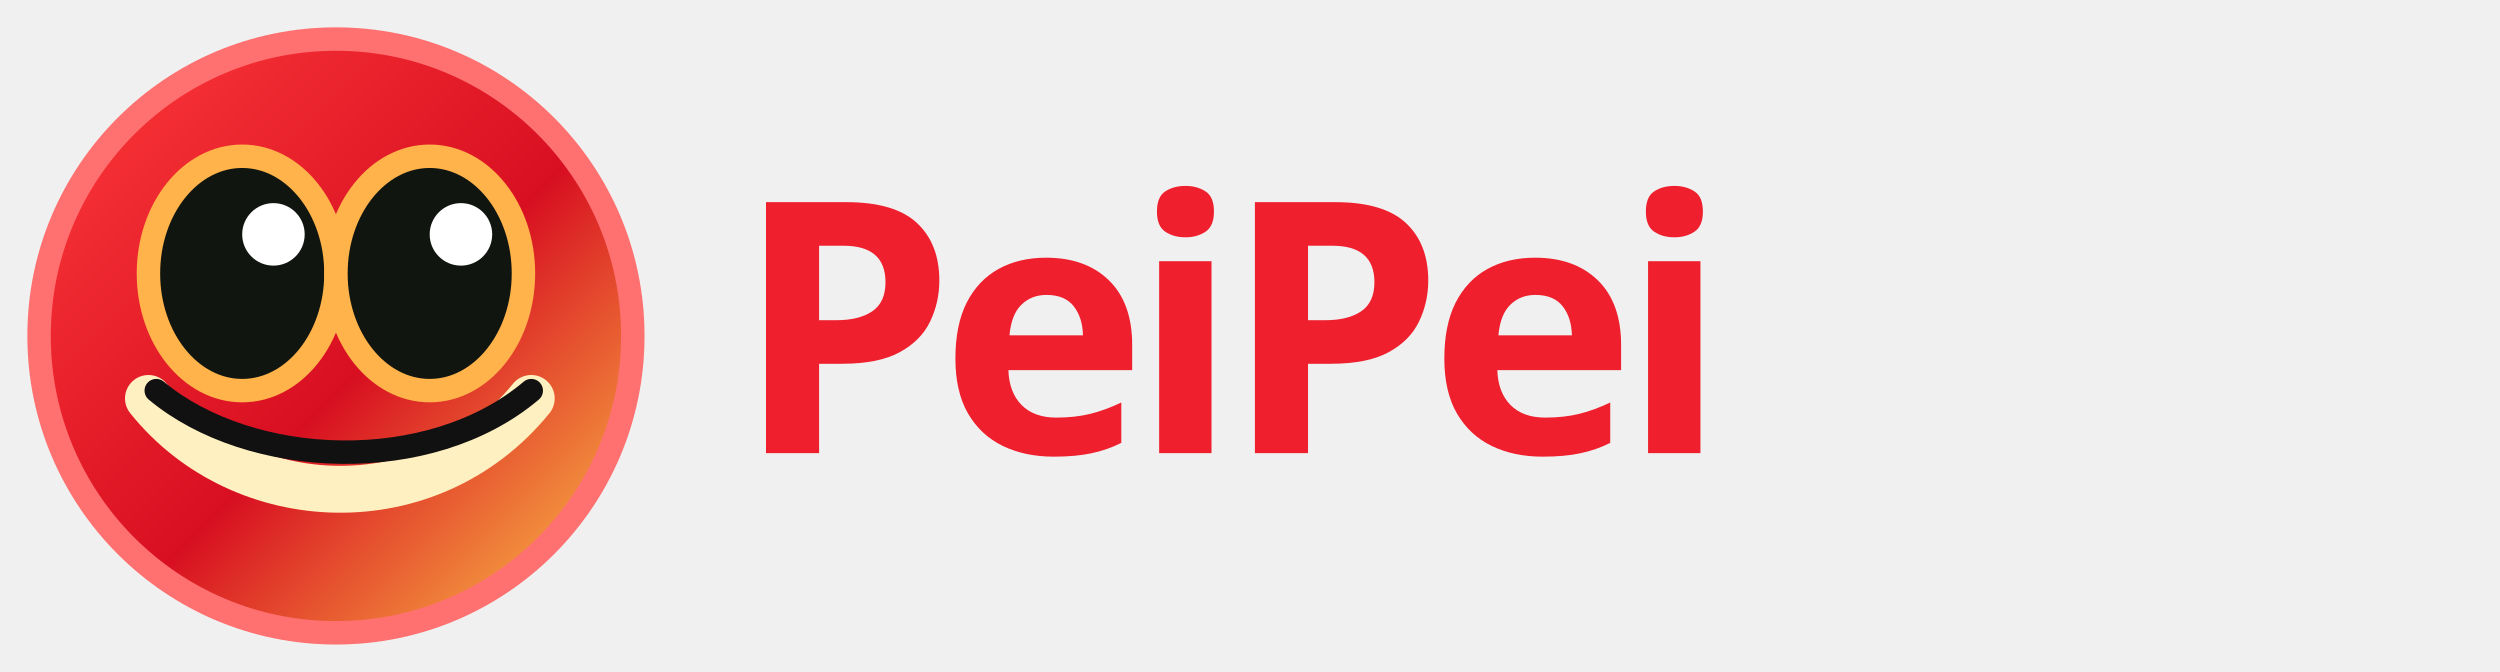
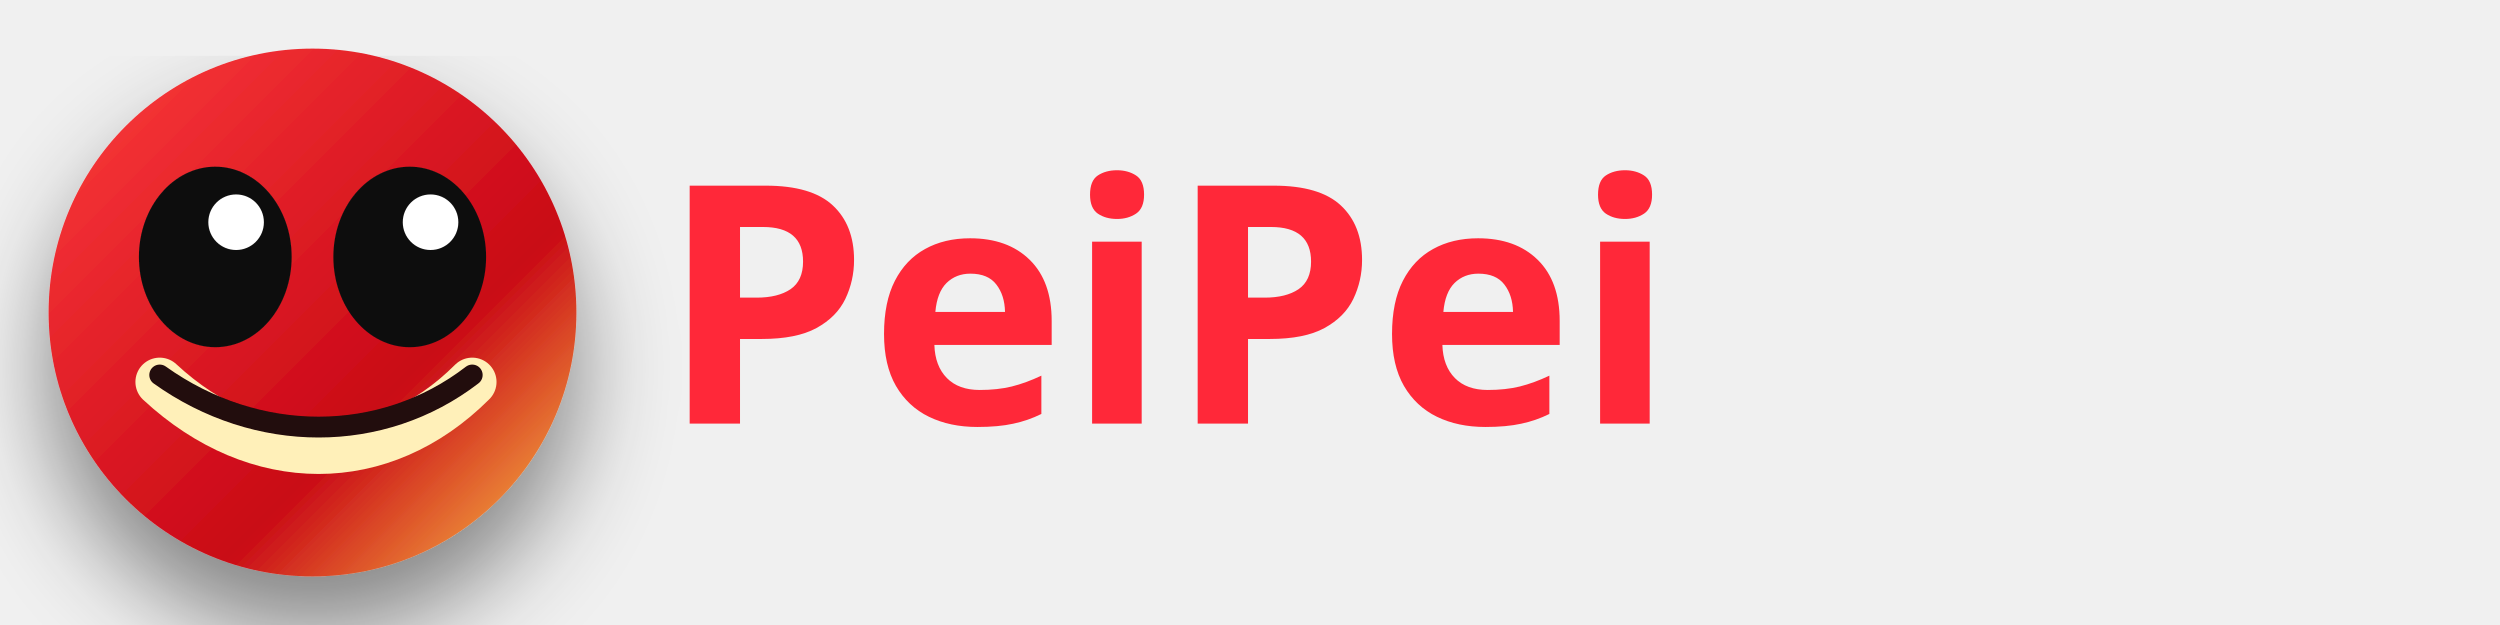
- <svg xmlns="http://www.w3.org/2000/svg" width="320" height="86" viewBox="0 0 320 86" role="img" aria-label="PeiPei logo">
+ <svg xmlns="http://www.w3.org/2000/svg" viewBox="0 0 360 90" role="img" aria-label="PeiPei logo">
  <defs>
-     <linearGradient id="g" x1="0" y1="0" x2="1" y2="1">
-       <stop stop-color="#ff3b3b" />
-       <stop offset=".55" stop-color="#d80f21" />
-       <stop offset="1" stop-color="#ffcf4a" />
+     <linearGradient id="g" x1="0" x2="1" y1="0" y2="1">
+       <stop offset="0" stop-color="#ff3d3d" />
+       <stop offset=".65" stop-color="#c90816" />
+       <stop offset="1" stop-color="#ffd04a" />
    </linearGradient>
+     <filter id="shadow" x="-20%" y="-20%" width="140%" height="140%">
+       <feDropShadow dx="0" dy="8" stdDeviation="7" flood-color="#000" flood-opacity=".45" />
+     </filter>
  </defs>
-   <circle cx="43" cy="43" r="38" fill="url(#g)" stroke="#ff7070" stroke-width="3" />
-   <ellipse cx="31" cy="35" rx="12" ry="15" fill="#101510" stroke="#ffb34a" stroke-width="3" />
-   <ellipse cx="55" cy="35" rx="12" ry="15" fill="#101510" stroke="#ffb34a" stroke-width="3" />
-   <circle cx="35" cy="30" r="4" fill="#fff" />
-   <circle cx="59" cy="30" r="4" fill="#fff" />
-   <path d="M19 51c12 15 36 16 49 0" fill="none" stroke="#fff0c1" stroke-width="6" stroke-linecap="round" />
-   <path d="M20 50c12 10 35 11 48 0" fill="none" stroke="#111" stroke-width="3" stroke-linecap="round" />
-   <text x="94" y="58" font-family="Arial Black, Impact, system-ui, sans-serif" font-size="45" font-weight="900" fill="#ef1f2d" letter-spacing="-2">PeiPei</text>
+   <g filter="url(#shadow)">
+     <circle cx="45" cy="45" r="38" fill="url(#g)" />
+     <ellipse cx="31" cy="37" rx="11" ry="13" fill="#111" />
+     <ellipse cx="59" cy="37" rx="11" ry="13" fill="#111" />
+     <circle cx="34" cy="32" r="4" fill="#fff" />
+     <circle cx="62" cy="32" r="4" fill="#fff" />
+     <path d="M23 55c14 13 32 13 45 0" fill="none" stroke="#fff0b9" stroke-width="7" stroke-linecap="round" />
+     <path d="M23 54c14 10 32 10 45 0" fill="none" stroke="#23080b" stroke-width="3" stroke-linecap="round" />
+   </g>
+   <text x="95" y="61" fill="#ff2839" font-family="Arial Black, Impact, sans-serif" font-size="48" font-weight="900">PeiPei</text>
</svg>
